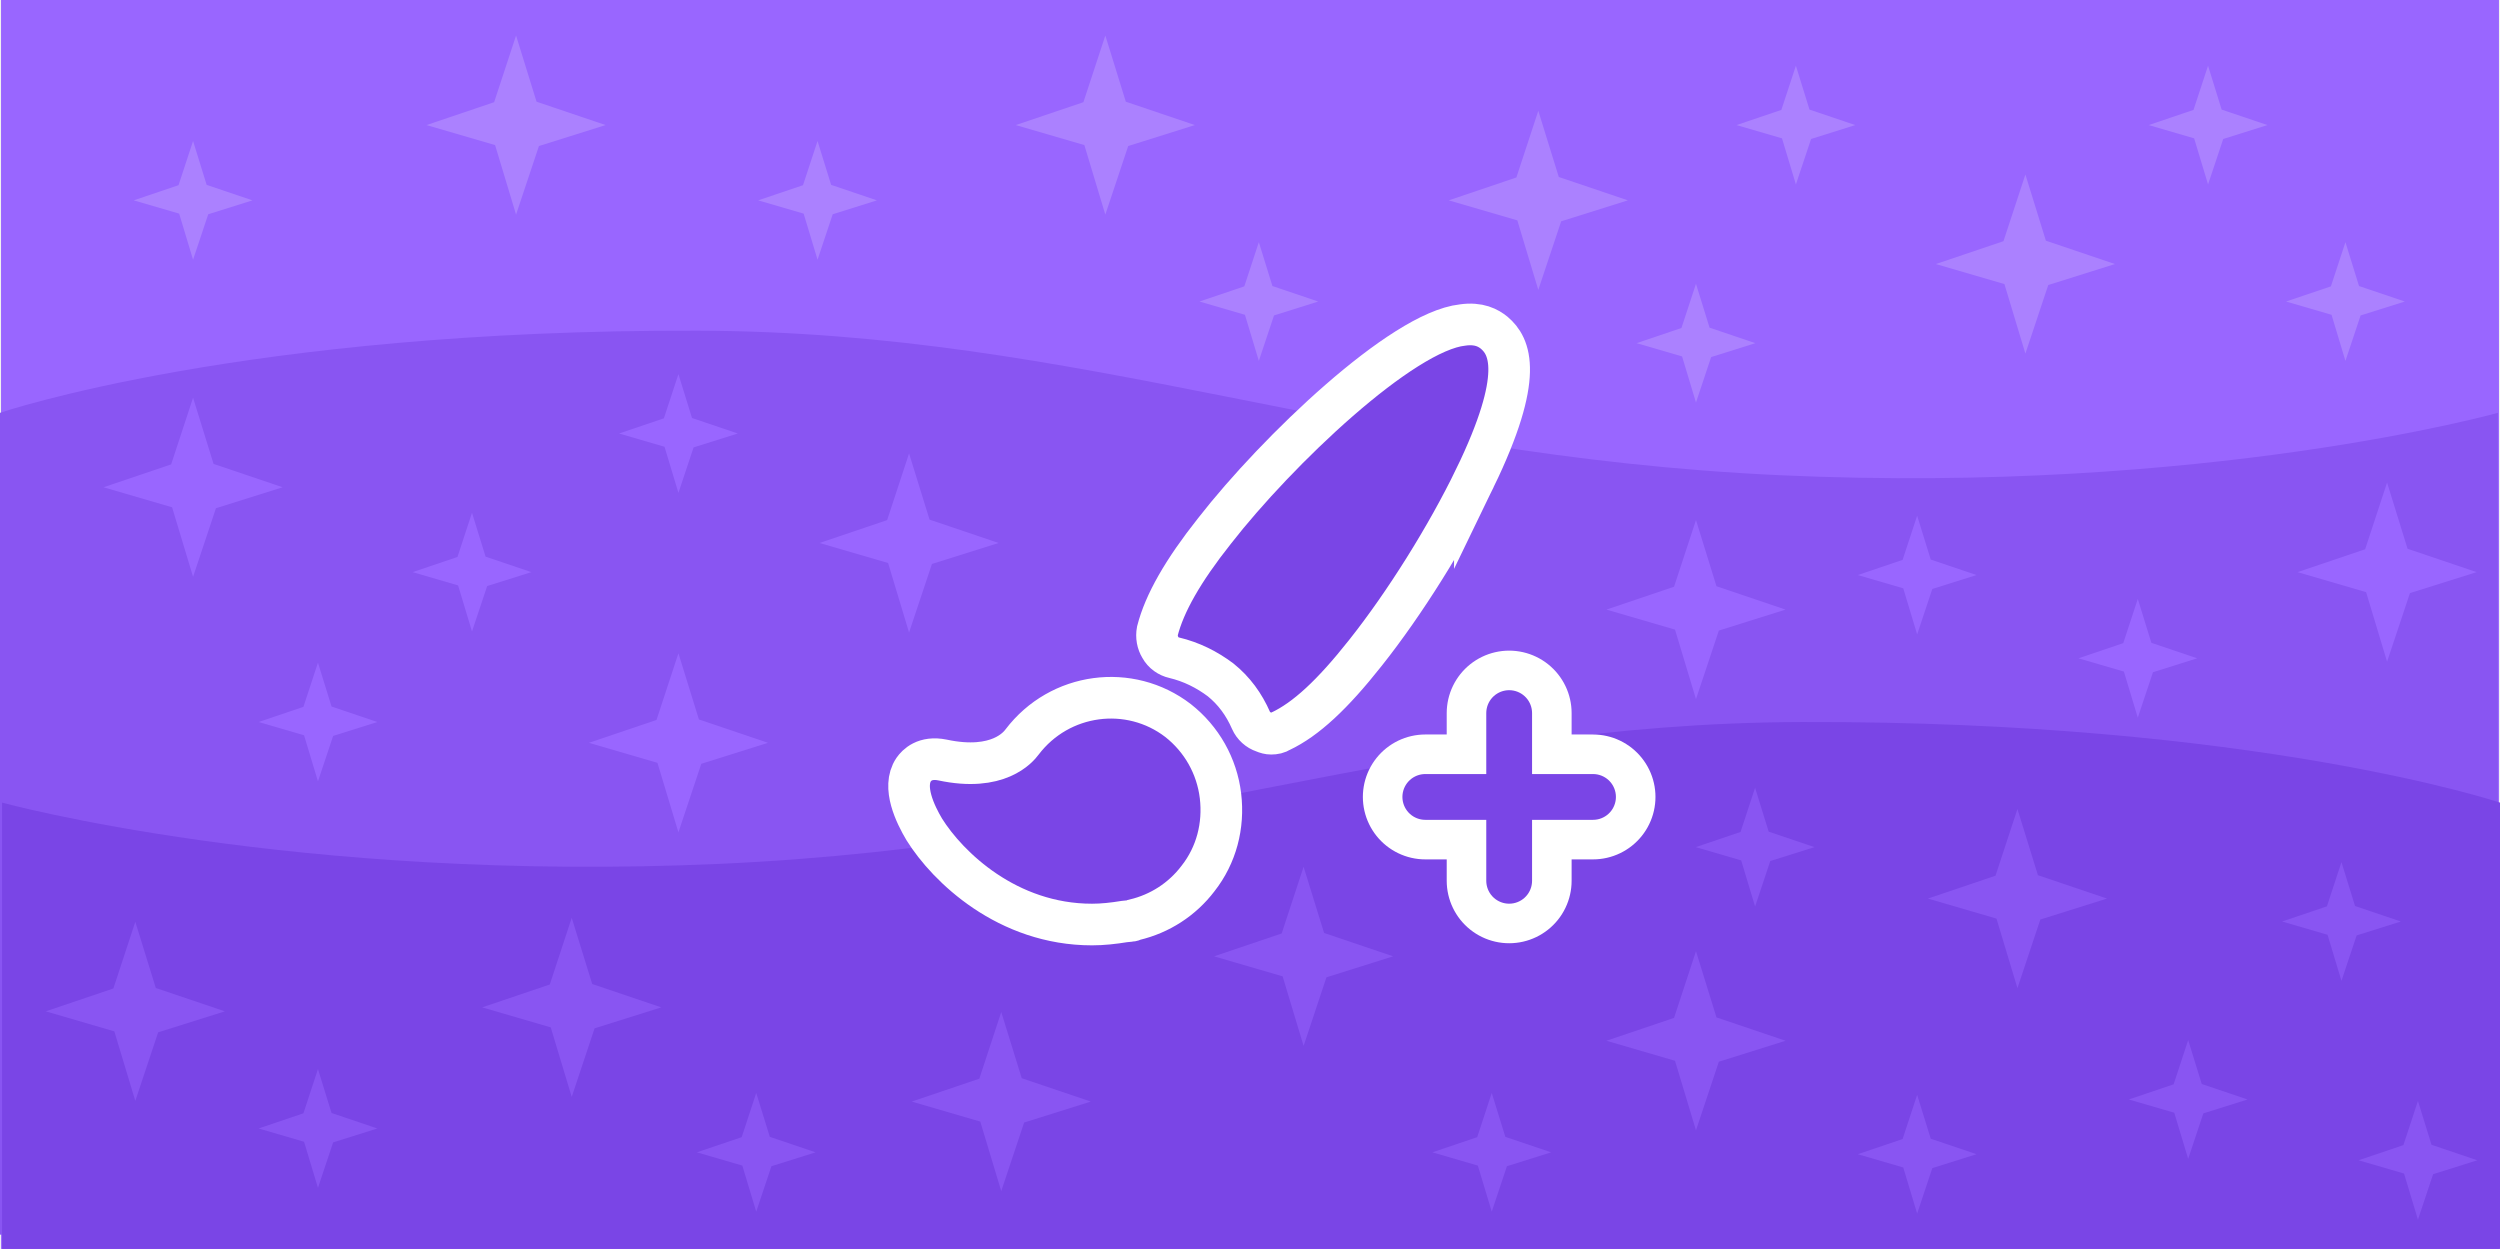
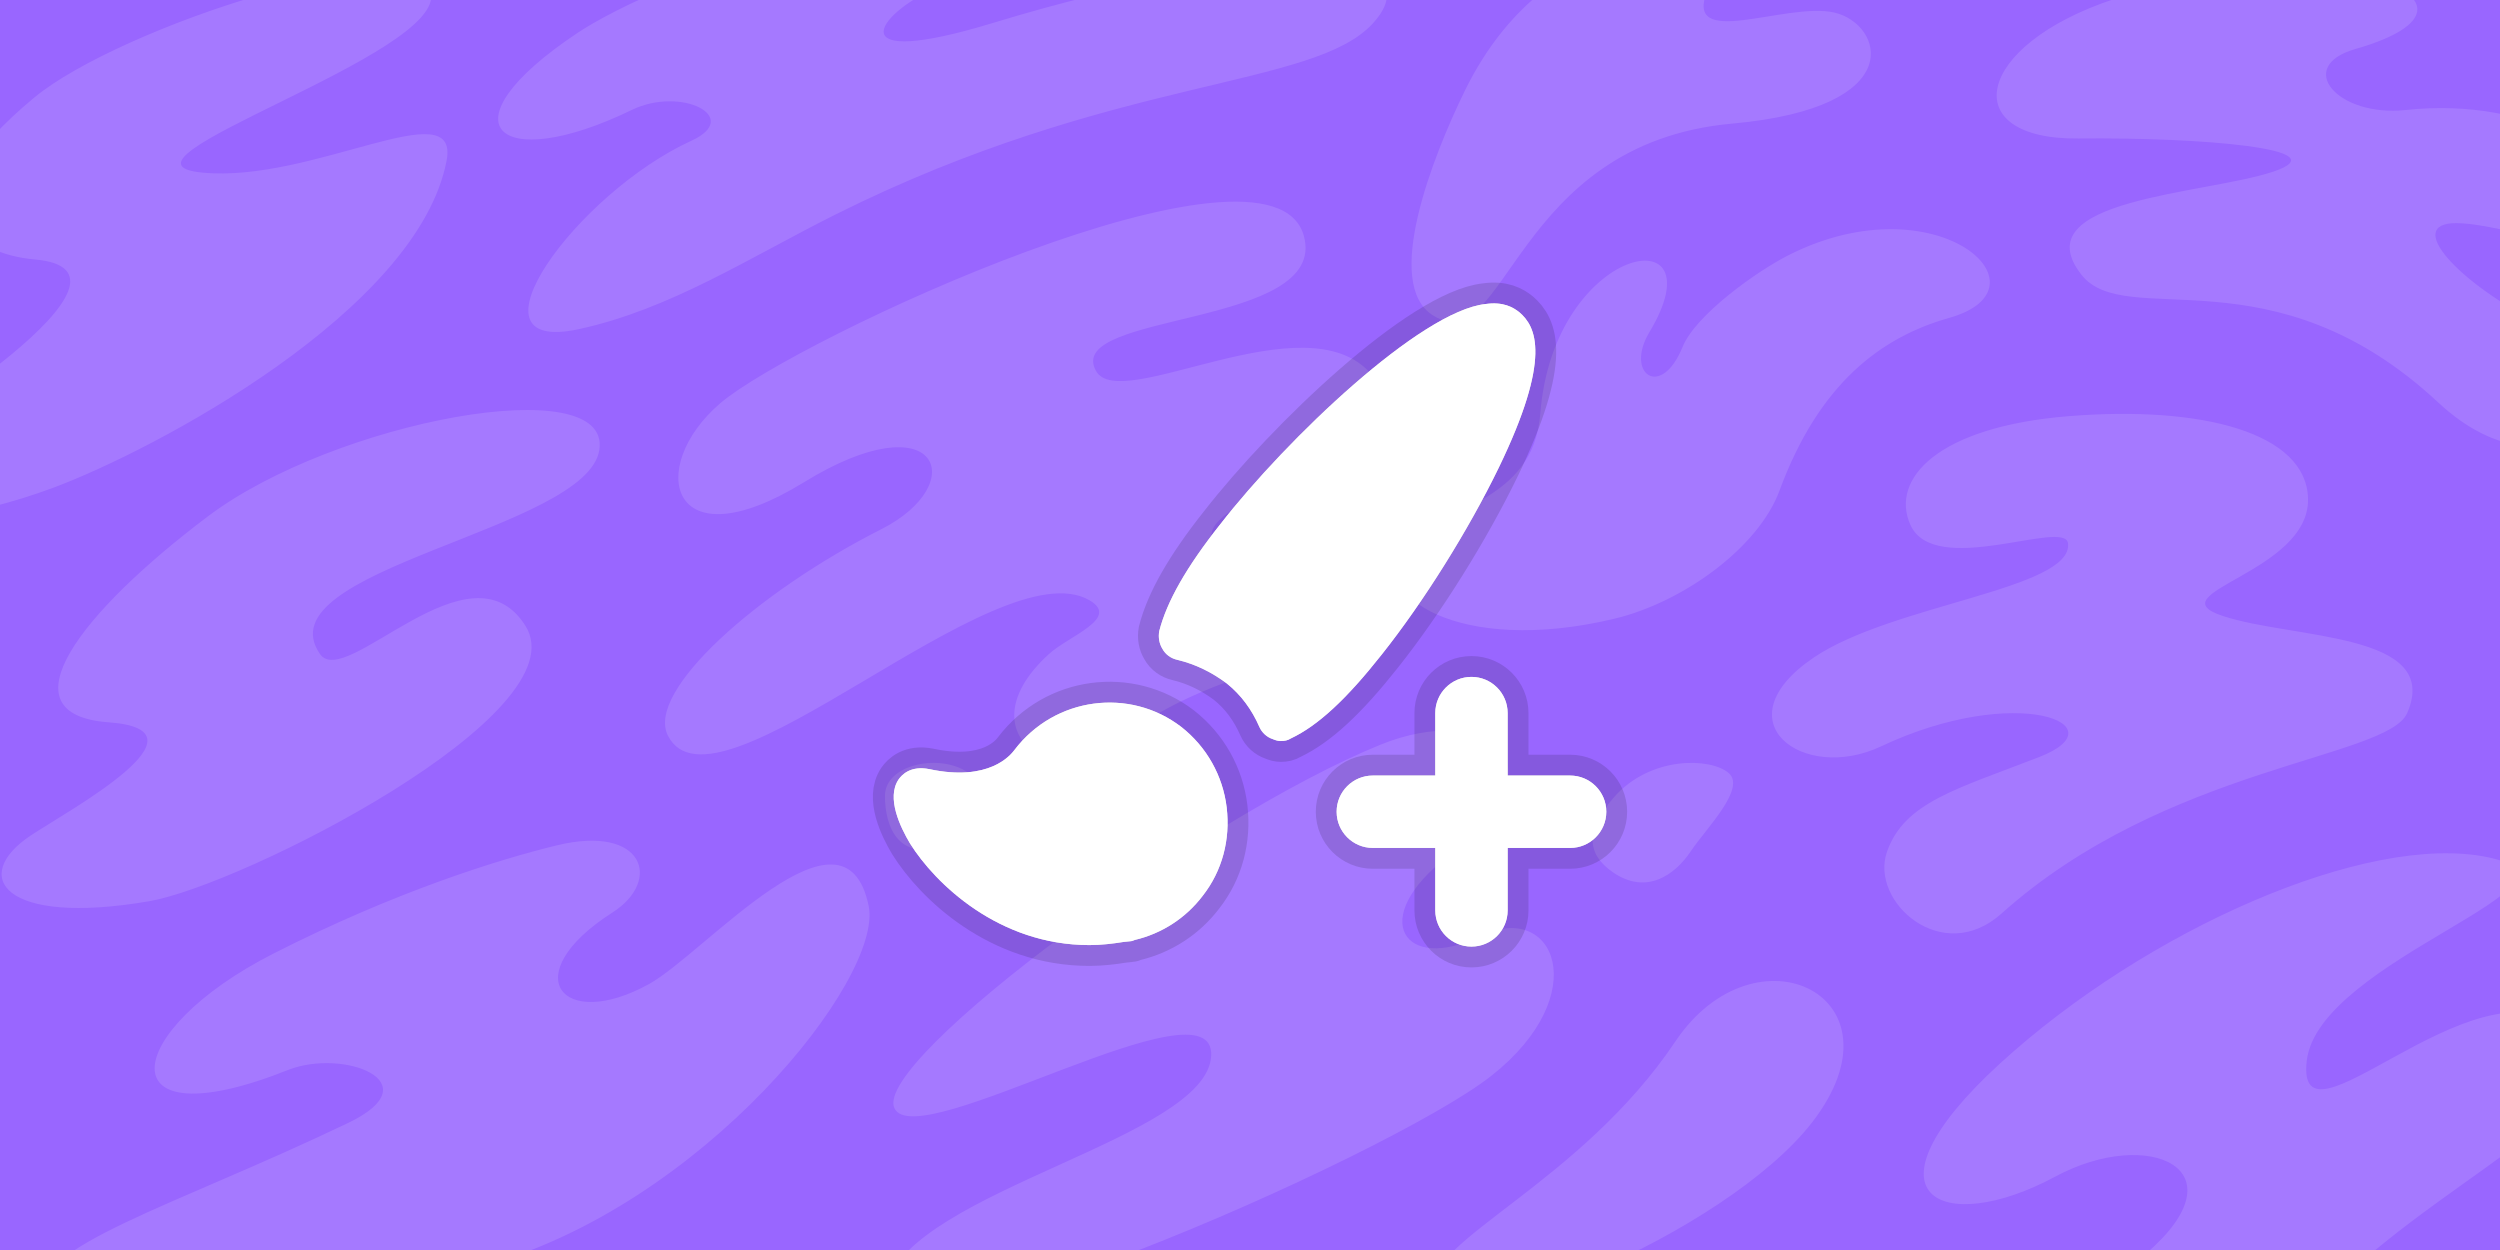
- <svg xmlns="http://www.w3.org/2000/svg" version="1.1" width="600.5" height="300" viewBox="0,0,600.5,300">
-   <g transform="translate(0.49988,0)">
-     <g data-paper-data="{&quot;isPaintingLayer&quot;:true}" stroke-linejoin="miter" stroke-miterlimit="10" stroke-dasharray="" stroke-dashoffset="0" style="mix-blend-mode: normal">
-       <path d="M-0.25,300v-300h600c0,0 0,131.55 0,186c0,42.628 0,114 0,114z" fill="#9966ff" fill-rule="nonzero" stroke="none" stroke-width="1" stroke-linecap="butt" />
-       <path d="M-0.5,296.571v-197.412c0,0 58.765,-20.051 167.647,-19.73c92.196,0.272 157.953,30.066 260.051,34.725c102.098,4.659 172.302,-14.995 172.302,-14.995v197.412z" fill="#8955f2" fill-rule="nonzero" stroke="none" stroke-width="0" stroke-linecap="butt" />
-       <path d="M0,300v-107.212c0,0 70.204,19.284 172.302,14.713c102.098,-4.572 167.855,-33.806 260.051,-34.072c108.882,-0.315 167.647,19.359 167.647,19.359v107.212z" data-paper-data="{&quot;index&quot;:null}" fill="#7a45e6" fill-rule="nonzero" stroke="none" stroke-width="0" stroke-linecap="butt" />
-       <g>
-         <path d="M353.762,114.859c-6.776,13.954 -16.819,30.049 -26.297,41.977c-7.936,10.045 -14.301,15.937 -20.384,18.811c-0.707,0.446 -1.4,0.589 -2.263,0.589c-0.566,0 -1.132,-0.144 -1.839,-0.445c-1.273,-0.417 -2.405,-1.423 -2.971,-2.716c-1.697,-3.894 -4.102,-7.185 -7.341,-9.786c-3.268,-2.443 -6.945,-4.311 -11.175,-5.317c-1.287,-0.287 -2.56,-1.135 -3.268,-2.443c-0.707,-1.15 -0.976,-2.587 -0.707,-4.009c1.697,-6.611 6.083,-14.371 13.721,-23.999c15.008,-19.271 44.997,-47.854 59.553,-49.45c3.961,-0.575 6.224,0.719 7.639,1.868c3.692,3.162 7.37,10.074 -4.668,34.921zM292.662,191.174c0.849,7.185 -0.99,14.227 -5.389,19.832c-3.805,5.015 -9.18,8.479 -15.263,9.916c-0.283,0.144 -0.707,0.287 -0.99,0.287l-1.429,0.144c-2.674,0.431 -5.22,0.719 -7.78,0.719c-20.355,0 -34.657,-13.81 -40.301,-22.849c-2.136,-3.593 -5.375,-10.203 -2.546,-14.371c0.707,-1.006 2.673,-3.162 6.917,-2.299c13.438,2.874 18.248,-3.162 19.111,-4.311c9.053,-11.928 25.886,-14.083 37.471,-5.173c5.672,4.455 9.336,10.922 10.199,18.107z" fill="#7a45e6" fill-rule="evenodd" stroke="#ffffff" stroke-width="10" stroke-linecap="butt" />
-         <path d="M362.001,211.566v-40.284" fill="none" fill-rule="nonzero" stroke="#ffffff" stroke-width="30" stroke-linecap="round" />
-         <path d="M341.859,191.424h40.284" fill="none" fill-rule="nonzero" stroke="#ffffff" stroke-width="30" stroke-linecap="round" />
-         <path d="M362.001,171.282v40.284" fill="none" fill-rule="nonzero" stroke="#7a45e6" stroke-width="11" stroke-linecap="round" />
-         <path d="M341.859,191.424h40.284" fill="none" fill-rule="nonzero" stroke="#7a45e6" stroke-width="11" stroke-linecap="round" />
-       </g>
-       <path d="M45.875,62.386l-3.34,-11.073l-10.922,-3.188l10.77,-3.643l3.491,-10.618l3.264,10.543l10.998,3.719l-10.618,3.34z" fill="#ab81ff" fill-rule="nonzero" stroke="none" stroke-width="0" stroke-linecap="butt" />
-       <path d="M123.458,51.553l-5.037,-16.703l-16.474,-4.809l16.245,-5.495l5.266,-16.017l4.923,15.902l16.588,5.609l-16.017,5.037z" fill="#ab81ff" fill-rule="nonzero" stroke="none" stroke-width="0" stroke-linecap="butt" />
-       <path d="M195.875,62.386l-3.34,-11.073l-10.922,-3.188l10.77,-3.643l3.491,-10.618l3.264,10.543l10.998,3.719l-10.618,3.34z" fill="#ab81ff" fill-rule="nonzero" stroke="none" stroke-width="0" stroke-linecap="butt" />
-       <path d="M265,51.553l-5.037,-16.703l-16.474,-4.809l16.245,-5.495l5.266,-16.017l4.923,15.902l16.588,5.609l-16.017,5.037z" fill="#ab81ff" fill-rule="nonzero" stroke="none" stroke-width="0" stroke-linecap="butt" />
-       <path d="M301.875,86.687l-3.34,-11.073l-10.922,-3.188l10.77,-3.643l3.491,-10.618l3.264,10.543l10.998,3.719l-10.618,3.34z" fill="#ab81ff" fill-rule="nonzero" stroke="none" stroke-width="0" stroke-linecap="butt" />
-       <path d="M369,69.636l-5.037,-16.703l-16.474,-4.809l16.245,-5.495l5.266,-16.017l4.923,15.902l16.588,5.609l-16.017,5.037z" fill="#ab81ff" fill-rule="nonzero" stroke="none" stroke-width="0" stroke-linecap="butt" />
-       <path d="M430.875,44.303l-3.34,-11.073l-10.922,-3.188l10.77,-3.643l3.491,-10.618l3.264,10.543l10.998,3.719l-10.618,3.34z" fill="#ab81ff" fill-rule="nonzero" stroke="none" stroke-width="0" stroke-linecap="butt" />
-       <path d="M406.875,96.687l-3.34,-11.073l-10.922,-3.188l10.77,-3.643l3.491,-10.618l3.264,10.543l10.998,3.719l-10.618,3.34z" fill="#ab81ff" fill-rule="nonzero" stroke="none" stroke-width="0" stroke-linecap="butt" />
-       <path d="M486,84.937l-5.037,-16.703l-16.474,-4.809l16.245,-5.495l5.266,-16.017l4.923,15.902l16.588,5.609l-16.017,5.037z" fill="#ab81ff" fill-rule="nonzero" stroke="none" stroke-width="0" stroke-linecap="butt" />
-       <path d="M562.875,86.687l-3.34,-11.073l-10.922,-3.188l10.77,-3.643l3.491,-10.618l3.264,10.543l10.998,3.719l-10.618,3.34z" fill="#ab81ff" fill-rule="nonzero" stroke="none" stroke-width="0" stroke-linecap="butt" />
-       <path d="M529.875,44.303l-3.34,-11.073l-10.922,-3.188l10.77,-3.643l3.491,-10.618l3.264,10.543l10.998,3.719l-10.618,3.34z" fill="#ab81ff" fill-rule="nonzero" stroke="none" stroke-width="0" stroke-linecap="butt" />
-       <path d="M45.875,138.553l-5.037,-16.703l-16.474,-4.809l16.245,-5.495l5.266,-16.017l4.923,15.902l16.588,5.609l-16.017,5.037z" fill="#9966ff" fill-rule="nonzero" stroke="none" stroke-width="0" stroke-linecap="butt" />
-       <path d="M75.875,187.687l-3.34,-11.073l-10.922,-3.188l10.77,-3.643l3.491,-10.618l3.264,10.543l10.998,3.719l-10.618,3.34z" fill="#9966ff" fill-rule="nonzero" stroke="none" stroke-width="0" stroke-linecap="butt" />
-       <path d="M112.875,151.687l-3.34,-11.073l-10.922,-3.188l10.77,-3.643l3.491,-10.618l3.264,10.543l10.998,3.719l-10.618,3.34z" fill="#9966ff" fill-rule="nonzero" stroke="none" stroke-width="0" stroke-linecap="butt" />
-       <path d="M217.857,151.937l-5.037,-16.703l-16.474,-4.809l16.245,-5.495l5.266,-16.017l4.923,15.902l16.588,5.609l-16.017,5.037z" fill="#9966ff" fill-rule="nonzero" stroke="none" stroke-width="0" stroke-linecap="butt" />
-       <path d="M162.458,199.937l-5.037,-16.703l-16.474,-4.809l16.245,-5.495l5.266,-16.017l4.923,15.902l16.588,5.609l-16.017,5.037z" fill="#9966ff" fill-rule="nonzero" stroke="none" stroke-width="0" stroke-linecap="butt" />
-       <path d="M162.458,118.386l-3.34,-11.073l-10.922,-3.188l10.77,-3.643l3.491,-10.618l3.264,10.543l10.998,3.719l-10.618,3.34z" fill="#9966ff" fill-rule="nonzero" stroke="none" stroke-width="0" stroke-linecap="butt" />
-       <path d="M406.875,167.937l-5.037,-16.703l-16.474,-4.809l16.245,-5.495l5.266,-16.017l4.923,15.902l16.588,5.609l-16.017,5.037z" fill="#9966ff" fill-rule="nonzero" stroke="none" stroke-width="0" stroke-linecap="butt" />
-       <path d="M460,152.386l-3.34,-11.073l-10.922,-3.188l10.77,-3.643l3.491,-10.618l3.264,10.543l10.998,3.719l-10.618,3.34z" fill="#9966ff" fill-rule="nonzero" stroke="none" stroke-width="0" stroke-linecap="butt" />
-       <path d="M513,172.386l-3.34,-11.073l-10.922,-3.188l10.77,-3.643l3.491,-10.618l3.264,10.543l10.998,3.719l-10.618,3.34z" fill="#9966ff" fill-rule="nonzero" stroke="none" stroke-width="0" stroke-linecap="butt" />
-       <path d="M572.875,158.937l-5.037,-16.703l-16.474,-4.809l16.245,-5.495l5.266,-16.017l4.923,15.902l16.588,5.609l-16.017,5.037z" fill="#9966ff" fill-rule="nonzero" stroke="none" stroke-width="0" stroke-linecap="butt" />
-       <path d="M136.828,263.482l-5.037,-16.703l-16.474,-4.809l16.245,-5.495l5.266,-16.017l4.923,15.902l16.588,5.609l-16.017,5.037z" fill="#8955f2" fill-rule="nonzero" stroke="none" stroke-width="0" stroke-linecap="butt" />
-       <path d="M32.001,264.437l-5.037,-16.703l-16.474,-4.809l16.245,-5.495l5.266,-16.017l4.923,15.902l16.588,5.609l-16.017,5.037z" fill="#8955f2" fill-rule="nonzero" stroke="none" stroke-width="0" stroke-linecap="butt" />
-       <path d="M75.875,285.32l-3.34,-11.073l-10.922,-3.188l10.77,-3.643l3.491,-10.618l3.264,10.543l10.998,3.719l-10.618,3.34z" fill="#8955f2" fill-rule="nonzero" stroke="none" stroke-width="0" stroke-linecap="butt" />
-       <path d="M181.148,291.049l-3.34,-11.073l-10.922,-3.188l10.77,-3.643l3.491,-10.618l3.264,10.543l10.998,3.719l-10.618,3.34z" fill="#8955f2" fill-rule="nonzero" stroke="none" stroke-width="0" stroke-linecap="butt" />
-       <path d="M240,286.11l-5.037,-16.703l-16.474,-4.809l16.245,-5.495l5.266,-16.017l4.923,15.902l16.588,5.609l-16.017,5.037z" fill="#8955f2" fill-rule="nonzero" stroke="none" stroke-width="0" stroke-linecap="butt" />
-       <path d="M312.625,251.223l-5.037,-16.703l-16.474,-4.809l16.245,-5.495l5.266,-16.017l4.923,15.902l16.588,5.609l-16.017,5.037z" fill="#8955f2" fill-rule="nonzero" stroke="none" stroke-width="0" stroke-linecap="butt" />
-       <path d="M357.819,291.049l-3.34,-11.073l-10.922,-3.188l10.77,-3.643l3.491,-10.618l3.264,10.543l10.998,3.719l-10.618,3.34z" fill="#8955f2" fill-rule="nonzero" stroke="none" stroke-width="0" stroke-linecap="butt" />
-       <path d="M421.073,217.741l-3.34,-11.073l-10.922,-3.188l10.77,-3.643l3.491,-10.618l3.264,10.543l10.998,3.719l-10.618,3.34z" fill="#8955f2" fill-rule="nonzero" stroke="none" stroke-width="0" stroke-linecap="butt" />
-       <path d="M406.875,271.502l-5.037,-16.703l-16.474,-4.809l16.245,-5.495l5.266,-16.017l4.923,15.902l16.588,5.609l-16.017,5.037z" fill="#8955f2" fill-rule="nonzero" stroke="none" stroke-width="0" stroke-linecap="butt" />
-       <path d="M460,291.5l-3.34,-11.073l-10.922,-3.188l10.77,-3.643l3.491,-10.618l3.264,10.543l10.998,3.719l-10.618,3.34z" fill="#8955f2" fill-rule="nonzero" stroke="none" stroke-width="0" stroke-linecap="butt" />
-       <path d="M525.1,278.355l-3.34,-11.073l-10.922,-3.188l10.77,-3.643l3.491,-10.618l3.264,10.543l10.998,3.719l-10.618,3.34z" fill="#8955f2" fill-rule="nonzero" stroke="none" stroke-width="0" stroke-linecap="butt" />
-       <path d="M484.09,237.348l-5.037,-16.703l-16.474,-4.809l16.245,-5.495l5.266,-16.017l4.923,15.902l16.588,5.609l-16.017,5.037z" fill="#8955f2" fill-rule="nonzero" stroke="none" stroke-width="0" stroke-linecap="butt" />
-       <path d="M561.92,235.606l-3.34,-11.073l-10.922,-3.188l10.77,-3.643l3.491,-10.618l3.264,10.543l10.998,3.719l-10.618,3.34z" fill="#8955f2" fill-rule="nonzero" stroke="none" stroke-width="0" stroke-linecap="butt" />
-       <path d="M580.29,292.959l-3.34,-11.073l-10.922,-3.188l10.77,-3.643l3.491,-10.618l3.264,10.543l10.998,3.719l-10.618,3.34z" fill="#8955f2" fill-rule="nonzero" stroke="none" stroke-width="0" stroke-linecap="butt" />
-     </g>
+ <svg xmlns="http://www.w3.org/2000/svg" width="600" height="300">
+   <path fill="#0fbd8c" d="M0 300V0h600v300z" style="mix-blend-mode:normal;stroke-linejoin:miter;stroke-miterlimit:10;stroke-dasharray:none;stroke-dashoffset:0" />
+   <path fill="#96f" d="M0 300V0h600v300z" style="mix-blend-mode:normal;stroke-linejoin:miter;stroke-miterlimit:10;stroke-dasharray:none;stroke-dashoffset:0" />
+   <path fill="#96f" d="M0 300V0h600v300z" style="mix-blend-mode:normal;stroke-linejoin:miter;stroke-miterlimit:10;stroke-dasharray:none;stroke-dashoffset:0" />
+   <path fill="#fff" fill-opacity=".733" d="M212.731 308.183c6.898-22.603 76.685-34.962 77.948-54.676 1.264-19.715-70.877 24.007-76.037 12.423-5.16-11.584 74.504-70.097 116.666-87.202 25.406-10.306 45.449 4.259 16.197 26.802-19.57 15.082-10.36 28.041 7.647 19.177 18.008-8.866 27.588 13.998 2.71 33.538-24.876 19.54-152.934 75.519-145.13 49.938zm189.335-58.201c19.319-28.824 56.251-10.843 32.843 19.383-20.714 26.74-87.243 54.453-90.495 39.57-2.387-10.93 34.924-25.04 57.652-58.953zm158.873 58.173c-31.45 30.51-58.014 60.244-76.721 59.324-19.437-.956-2.076-38.155 30.927-66.69 23.382-20.218.548-30.477-21.876-18.406-27.098 14.588-48.221 4.827-13.248-27.159 34.973-31.987 88.076-55.525 117.043-49.49 28.964 6.035-40.686 24.468-43.45 48.884-2.715 23.992 39.526-24.442 61.55-8.33 21.378 15.637-25.016 33.533-54.226 61.867zm-352.456-90.707c3.551 17.372-39.795 72.106-92.952 86.536C62.1 318.49 11.863 324.13 9.708 311.584c-2.14-12.472 31.75-21.893 73.85-42.078 20.354-9.758-1.181-17.982-14.432-12.71-43.828 17.432-40.404-9.208-3.4-27.99 28.915-14.677 53.372-22.376 67.86-25.908 21.015-5.123 25.395 8.45 13.397 16.11-23.418 14.95-12.157 28.75 8.806 17.15 13.278-7.349 46.948-46.807 52.694-18.71zm19.557-14.928c-12.426 4.974-15.65-4.143-15.65-11.508 0-7.368 12.428-10.129 19.334-5.986 6.905 4.143 4.97 14.032-3.684 17.494zm349.704-31.421c-4.74 10.969-57.872 12.722-97.381 48.154-14.215 12.748-31.64-2.824-27.503-14.774 4.134-11.95 16.768-15.1 36.544-22.787 19.773-7.69-5.371-17.939-37.998-2.543-18.663 8.805-38.66-6.038-16.125-21.324 18.835-12.776 62.235-16.439 61.05-27.398-.657-6.086-32.162 8.555-37.887-4.566-4.759-10.904 6.519-23.435 38.033-25.98 32.107-2.591 57.077 4.012 57.45 19.785.424 17.856-37.245 22.695-20.32 28.215 17.02 5.548 52.49 3.88 44.137 23.217zM387.048 209.31c-6.345-4.412-6.542-10.039.202-17.845 8.744-10.123 23.336-9.652 27.622-5.95 4.285 3.702-5.403 13.289-9.102 18.812-3.7 5.522-10.552 10.663-18.722 4.983zm.39-60.812c-37.62 8.994-58.788-6.084-50.362-16.385 9.102-11.124 30.888-11.099 32.6-32.878 3.199-40.752 43.285-47.963 26.18-19.513-5.99 9.968 2.807 16.284 7.964 3.54 3.114-7.691 17.882-18.246 25.686-22.149 35.42-17.709 63.66 8.02 38.327 15.171-16.484 4.653-31.294 15.842-40.754 41.467-5.04 13.655-23.117 26.796-39.64 30.747zM499.53 65.917c-14.26-18.23 29.794-19.25 46.063-24.726 16.27-5.477-17.257-8.257-46.752-7.95-29.497.306-25.033-22.347 8.492-33.444 51.508-17.047 97.424.656 57.955 11.967-14.72 4.221-4.257 16.396 12.082 14.64 30.855-3.317 53.723 11.912 48.53 23.81-5.86 13.426-20.36 4.387-35.023 3.384-14.663-1.005-1.97 13.368 17.017 23.264 32.614 16.998 5.33 45.91-22.676 19.773-39.901-37.24-75.01-17.068-85.687-30.718ZM351.59 21.72c21.055-42.995 64.284-38.771 58.215-24.095-6.068 14.676 18.895 2.72 30.458 5.396 11.562 2.673 18.418 22.773-24.515 26.641-52.895 4.77-54.132 56.946-71.796 46.051-12.147-7.489-.167-38.056 7.638-53.994zM35.807 216.293c-35.264 6.061-43.074-6.082-28.392-15.8 9.104-6.03 44.558-25.255 18.664-27.138-25.897-1.884-6.597-26.505 23.815-49.426 30.411-22.922 96.852-35.305 93.95-15.974-2.906 19.33-81.145 28.605-67.056 49.005 6.119 8.861 36.046-27.889 49.332-6.744 13.287 21.146-68.206 62.28-90.312 66.077zM265.33 180.07c-11.256 9.529-34.276-4.232-13.57-23.116 4.793-4.371 17.112-8.557 9.752-12.871-22.235-13.033-90.004 54.665-101.215 32.455-5.39-10.68 21.638-34.564 51.14-49.484 21.779-11.014 13.838-31.192-18.487-11.311-32.326 19.882-38.03-3.553-20.123-18.934 17.906-15.379 132.308-68.645 140.102-40.18 6.067 22.14-57.85 18.085-49.896 32.389 5.839 10.496 50.291-17.374 66.026.726 15.229 17.513-41.775 29.116-38.125 39.617 2.882 8.286 30.159-3.39 30.687 16.896.409 15.721-29.048 10.757-56.29 33.813zM107.185 38.544c-6.843 35.997-70.248 69.556-94.575 78.58-38.277 14.191-78.274 9.46-55.695-2.152 22.578-11.614 81.928-50.07 51.38-52.71-15.034-1.3-32.027-12.453 0-38.906 20.331-16.794 91.188-40 95.058-25.162 3.87 14.839-81.281 40.646-54.833 43.228 26.448 2.58 61.863-19.711 58.665-2.878zm93.37 12.92c-20.66 10.328-39.767 22.835-61.76 27.556-28.684 6.156-.393-32.654 27.142-45.245 12.332-5.638-2.435-13.153-14.302-7.392-32.247 15.654-46.272 3.628-12.971-18.519 8.279-5.507 33.859-18.544 64.92-22.526 31.355-4.023 30.54 7.52 20.837 11.848-13.953 6.222-23.511 19.711 13.899 8.318 66.874-20.365 106.489-16.974 91.265 0-14.22 15.851-62.156 12.535-129.03 45.96z" data-paper-data="{&quot;index&quot;:null}" opacity=".1" style="mix-blend-mode:normal;fill-rule:evenodd;stroke:none;stroke-width:1;stroke-linecap:butt;stroke-linejoin:miter;stroke-miterlimit:10;stroke-dasharray:none;stroke-dashoffset:0" />
+   <path fill="#fff" fill-opacity=".541" d="M212.731 308.183c6.898-22.603 76.685-34.962 77.948-54.676 1.264-19.715-70.877 24.007-76.037 12.423-5.16-11.584 74.504-70.097 116.666-87.202 25.406-10.306 45.449 4.259 16.197 26.802-19.57 15.082-10.36 28.041 7.647 19.177 18.008-8.866 27.588 13.998 2.71 33.538-24.876 19.54-152.934 75.519-145.13 49.938zm189.335-58.201c19.319-28.824 56.251-10.843 32.843 19.383-20.714 26.74-87.243 54.453-90.495 39.57-2.387-10.93 34.924-25.04 57.652-58.953zm158.873 58.173c-31.45 30.51-58.014 60.244-76.721 59.324-19.437-.956-2.076-38.155 30.927-66.69 23.382-20.218.548-30.477-21.876-18.406-27.098 14.588-48.221 4.827-13.248-27.159 34.973-31.987 88.076-55.525 117.043-49.49 28.964 6.035-40.686 24.468-43.45 48.884-2.715 23.992 39.526-24.442 61.55-8.33 21.378 15.637-25.016 33.533-54.226 61.867zm-352.456-90.707c3.551 17.372-39.795 72.106-92.952 86.536C62.1 318.49 11.863 324.13 9.708 311.584c-2.14-12.472 31.75-21.893 73.85-42.078 20.354-9.758-1.181-17.982-14.432-12.71-43.828 17.432-40.404-9.208-3.4-27.99 28.915-14.677 53.372-22.376 67.86-25.908 21.015-5.123 25.395 8.45 13.397 16.11-23.418 14.95-12.157 28.75 8.806 17.15 13.278-7.349 46.948-46.807 52.694-18.71zm19.557-14.928c-12.426 4.974-15.65-4.143-15.65-11.508 0-7.368 12.428-10.129 19.334-5.986 6.905 4.143 4.97 14.032-3.684 17.494zm349.704-31.421c-4.74 10.969-57.872 12.722-97.381 48.154-14.215 12.748-31.64-2.824-27.503-14.774 4.134-11.95 16.768-15.1 36.544-22.787 19.773-7.69-5.371-17.939-37.998-2.543-18.663 8.805-38.66-6.038-16.125-21.324 18.835-12.776 62.235-16.439 61.05-27.398-.657-6.086-32.162 8.555-37.887-4.566-4.759-10.904 6.519-23.435 38.033-25.98 32.107-2.591 57.077 4.012 57.45 19.785.424 17.856-37.245 22.695-20.32 28.215 17.02 5.548 52.49 3.88 44.137 23.217zM387.048 209.31c-6.345-4.412-6.542-10.039.202-17.845 8.744-10.123 23.336-9.652 27.622-5.95 4.285 3.702-5.403 13.289-9.102 18.812-3.7 5.522-10.552 10.663-18.722 4.983zm.39-60.812c-37.62 8.994-58.788-6.084-50.362-16.385 9.102-11.124 30.888-11.099 32.6-32.878 3.199-40.752 43.285-47.963 26.18-19.513-5.99 9.968 2.807 16.284 7.964 3.54 3.114-7.691 17.882-18.246 25.686-22.149 35.42-17.709 63.66 8.02 38.327 15.171-16.484 4.653-31.294 15.842-40.754 41.467-5.04 13.655-23.117 26.796-39.64 30.747zM499.53 65.917c-14.26-18.23 29.794-19.25 46.063-24.726 16.27-5.477-17.257-8.257-46.752-7.95-29.497.306-25.033-22.347 8.492-33.444 51.508-17.047 97.424.656 57.955 11.967-14.72 4.221-4.257 16.396 12.082 14.64 30.855-3.317 53.723 11.912 48.53 23.81-5.86 13.426-20.36 4.387-35.023 3.384-14.663-1.005-1.97 13.368 17.017 23.264 32.614 16.998 5.33 45.91-22.676 19.773-39.901-37.24-75.01-17.068-85.687-30.718ZM351.59 21.72c21.055-42.995 64.284-38.771 58.215-24.095-6.068 14.676 18.895 2.72 30.458 5.396 11.562 2.673 18.418 22.773-24.515 26.641-52.895 4.77-54.132 56.946-71.796 46.051-12.147-7.489-.167-38.056 7.638-53.994zM35.807 216.293c-35.264 6.061-43.074-6.082-28.392-15.8 9.104-6.03 44.558-25.255 18.664-27.138-25.897-1.884-6.597-26.505 23.815-49.426 30.411-22.922 96.852-35.305 93.95-15.974-2.906 19.33-81.145 28.605-67.056 49.005 6.119 8.861 36.046-27.889 49.332-6.744 13.287 21.146-68.206 62.28-90.312 66.077zM265.33 180.07c-11.256 9.529-34.276-4.232-13.57-23.116 4.793-4.371 17.112-8.557 9.752-12.871-22.235-13.033-90.004 54.665-101.215 32.455-5.39-10.68 21.638-34.564 51.14-49.484 21.779-11.014 13.838-31.192-18.487-11.311-32.326 19.882-38.03-3.553-20.123-18.934 17.906-15.379 132.308-68.645 140.102-40.18 6.067 22.14-57.85 18.085-49.896 32.389 5.839 10.496 50.291-17.374 66.026.726 15.229 17.513-41.775 29.116-38.125 39.617 2.882 8.286 30.159-3.39 30.687 16.896.409 15.721-29.048 10.757-56.29 33.813zM107.185 38.544c-6.843 35.997-70.248 69.556-94.575 78.58-38.277 14.191-78.274 9.46-55.695-2.152 22.578-11.614 81.928-50.07 51.38-52.71-15.034-1.3-32.027-12.453 0-38.906 20.331-16.794 91.188-40 95.058-25.162 3.87 14.839-81.281 40.646-54.833 43.228 26.448 2.58 61.863-19.711 58.665-2.878zm93.37 12.92c-20.66 10.328-39.767 22.835-61.76 27.556-28.684 6.156-.393-32.654 27.142-45.245 12.332-5.638-2.435-13.153-14.302-7.392-32.247 15.654-46.272 3.628-12.971-18.519 8.279-5.507 33.859-18.544 64.92-22.526 31.355-4.023 30.54 7.52 20.837 11.848-13.953 6.222-23.511 19.711 13.899 8.318 66.874-20.365 106.489-16.974 91.265 0-14.22 15.851-62.156 12.535-129.03 45.96z" data-paper-data="{&quot;index&quot;:null}" opacity=".1" style="mix-blend-mode:normal;fill-rule:evenodd;stroke:none;stroke-width:1;stroke-linecap:butt;stroke-linejoin:miter;stroke-miterlimit:10;stroke-dasharray:none;stroke-dashoffset:0" />
+   <g style="mix-blend-mode:normal;fill:#fff;fill-rule:evenodd;stroke-linejoin:miter;stroke-miterlimit:10;stroke-dasharray:none;stroke-dashoffset:0">
+     <path stroke="#000" stroke-opacity=".129" stroke-width="10" d="M359.684 112.274c-7.24 14.909-17.97 32.105-28.095 44.848-8.478 10.732-15.279 17.027-21.777 20.097-.756.476-1.497.63-2.418.63-.605 0-1.21-.154-1.965-.476-1.36-.445-2.57-1.52-3.174-2.902-1.813-4.16-4.383-7.677-7.843-10.455-3.491-2.61-7.42-4.606-11.94-5.681-1.375-.307-2.735-1.213-3.49-2.61-.756-1.229-1.043-2.764-.756-4.284 1.813-7.063 6.498-15.353 14.66-25.64 16.034-20.59 48.073-51.127 63.624-52.831 4.232-.615 6.65.767 8.161 1.996 3.945 3.377 7.874 10.762-4.987 37.308zm-65.278 81.535c.906 7.677-1.058 15.2-5.758 21.188-4.066 5.358-9.809 9.058-16.307 10.593-.302.154-.756.308-1.058.308l-1.526.153c-2.857.46-5.577.768-8.313.768-21.747 0-37.026-14.755-43.056-24.412-2.282-3.839-5.743-10.901-2.72-15.354.755-1.074 2.856-3.377 7.39-2.456 14.357 3.07 19.495-3.378 20.417-4.606 9.672-12.744 27.657-15.047 40.034-5.527 6.06 4.76 9.975 11.668 10.897 19.345z" />
+     <path d="M359.684 112.274c-7.24 14.909-17.97 32.105-28.095 44.848-8.478 10.732-15.279 17.027-21.777 20.097-.756.476-1.497.63-2.418.63-.605 0-1.21-.154-1.965-.476-1.36-.445-2.57-1.52-3.174-2.902-1.813-4.16-4.383-7.677-7.843-10.455-3.491-2.61-7.42-4.606-11.94-5.681-1.375-.307-2.735-1.213-3.49-2.61-.756-1.229-1.043-2.764-.756-4.284 1.813-7.063 6.498-15.353 14.66-25.64 16.034-20.59 48.073-51.127 63.624-52.831 4.232-.615 6.65.767 8.161 1.996 3.945 3.377 7.874 10.762-4.987 37.308zm-65.278 81.535c.906 7.677-1.058 15.2-5.758 21.188-4.066 5.358-9.809 9.058-16.307 10.593-.302.154-.756.308-1.058.308l-1.526.153c-2.857.46-5.577.768-8.313.768-21.747 0-37.026-14.755-43.056-24.412-2.282-3.839-5.743-10.901-2.72-15.354.755-1.074 2.856-3.377 7.39-2.456 14.357 3.07 19.495-3.378 20.417-4.606 9.672-12.744 27.657-15.047 40.034-5.527 6.06 4.76 9.975 11.668 10.897 19.345z" />
  </g>
+   <path stroke="#000" stroke-linecap="square" stroke-opacity=".129" stroke-width="10" d="M320.79 194.819a8.685 8.685 0 0 1 8.686-8.686h14.991v-14.991a8.685 8.685 0 1 1 17.37 0v14.991h14.992a8.685 8.685 0 0 1 0 17.371h-14.991v14.992a8.685 8.685 0 0 1-17.371 0v-14.992h-14.991a8.685 8.685 0 0 1-8.686-8.685z" style="mix-blend-mode:normal;fill:#fff;fill-rule:evenodd;stroke-linejoin:miter;stroke-miterlimit:10;stroke-dasharray:none;stroke-dashoffset:0" />
+   <path d="M320.79 194.819a8.685 8.685 0 0 1 8.686-8.686h14.991v-14.991a8.685 8.685 0 1 1 17.37 0v14.991h14.992a8.685 8.685 0 1 1 0 17.371h-14.991v14.992a8.685 8.685 0 0 1-17.371 0v-14.992h-14.991a8.685 8.685 0 0 1-8.686-8.685z" style="mix-blend-mode:normal;fill:#fff;fill-rule:evenodd;stroke-linejoin:miter;stroke-miterlimit:10;stroke-dasharray:none;stroke-dashoffset:0" />
</svg>
